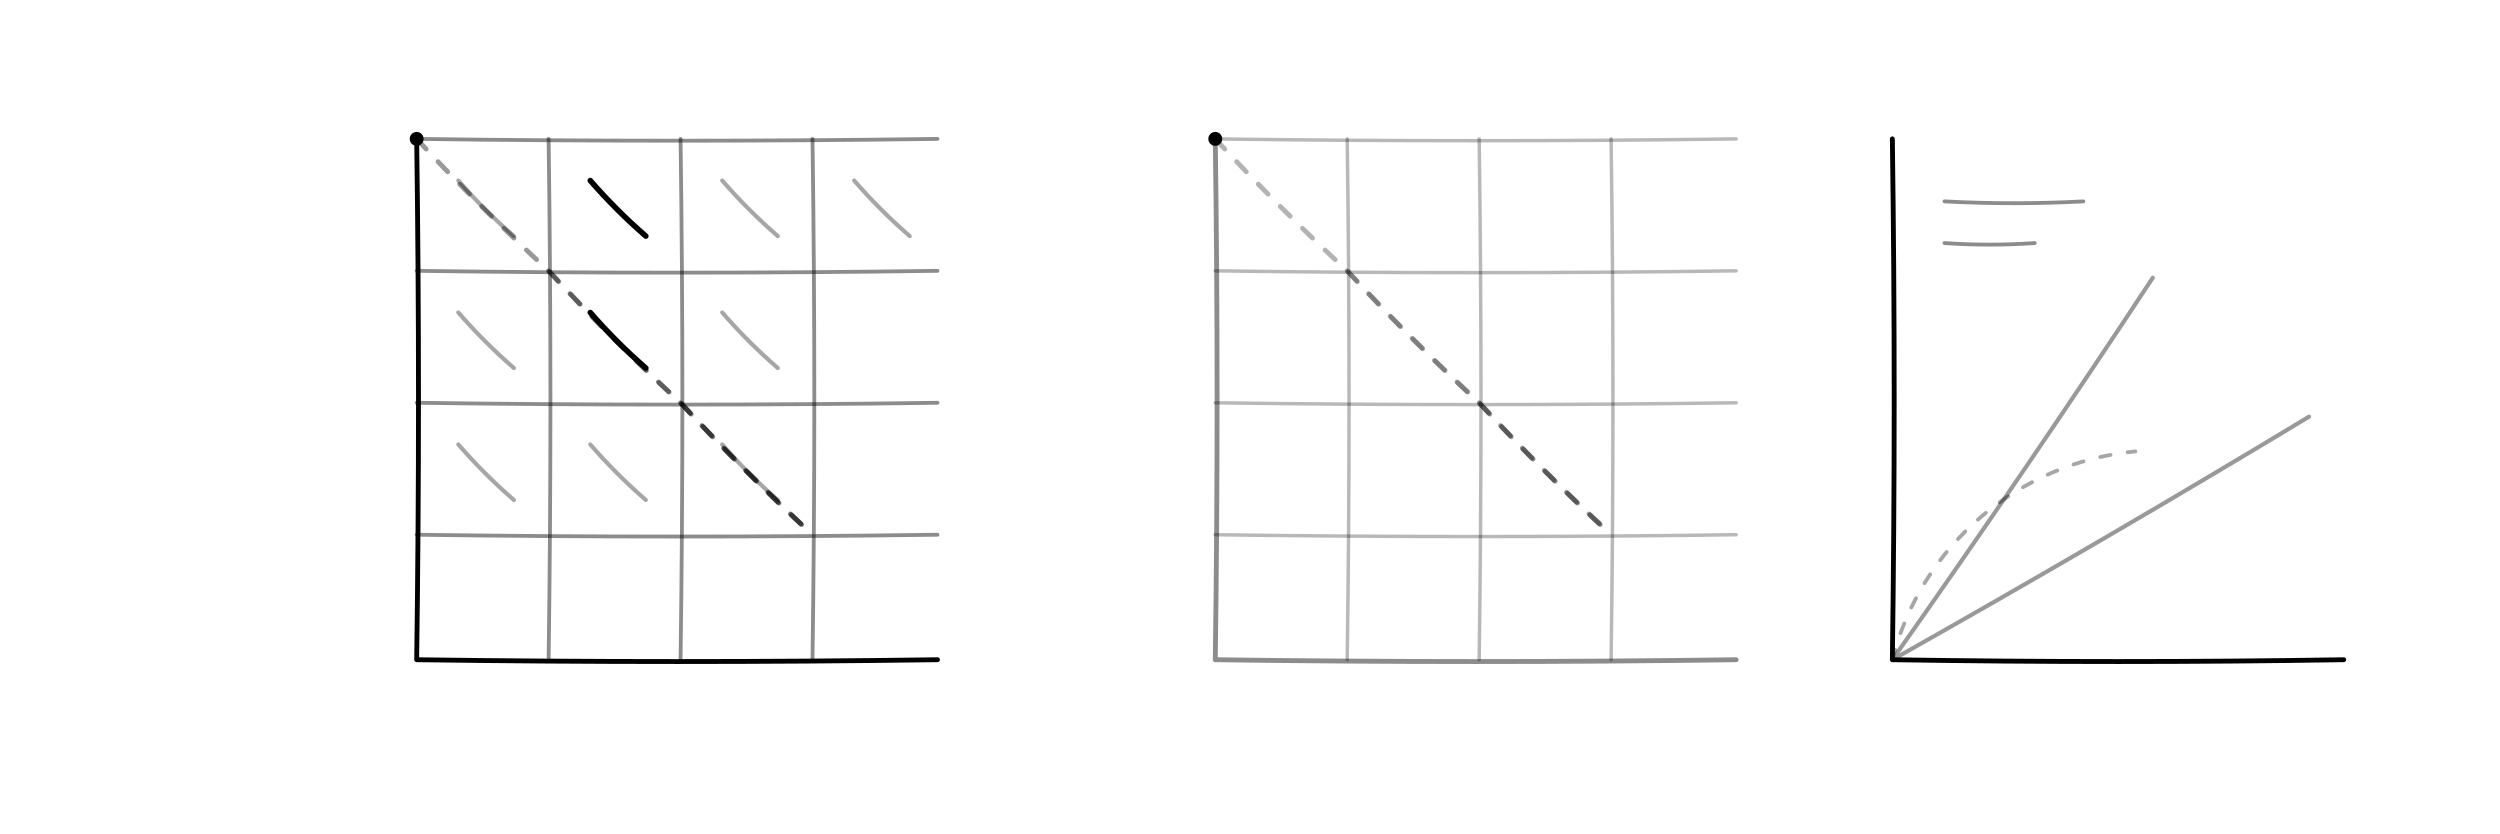
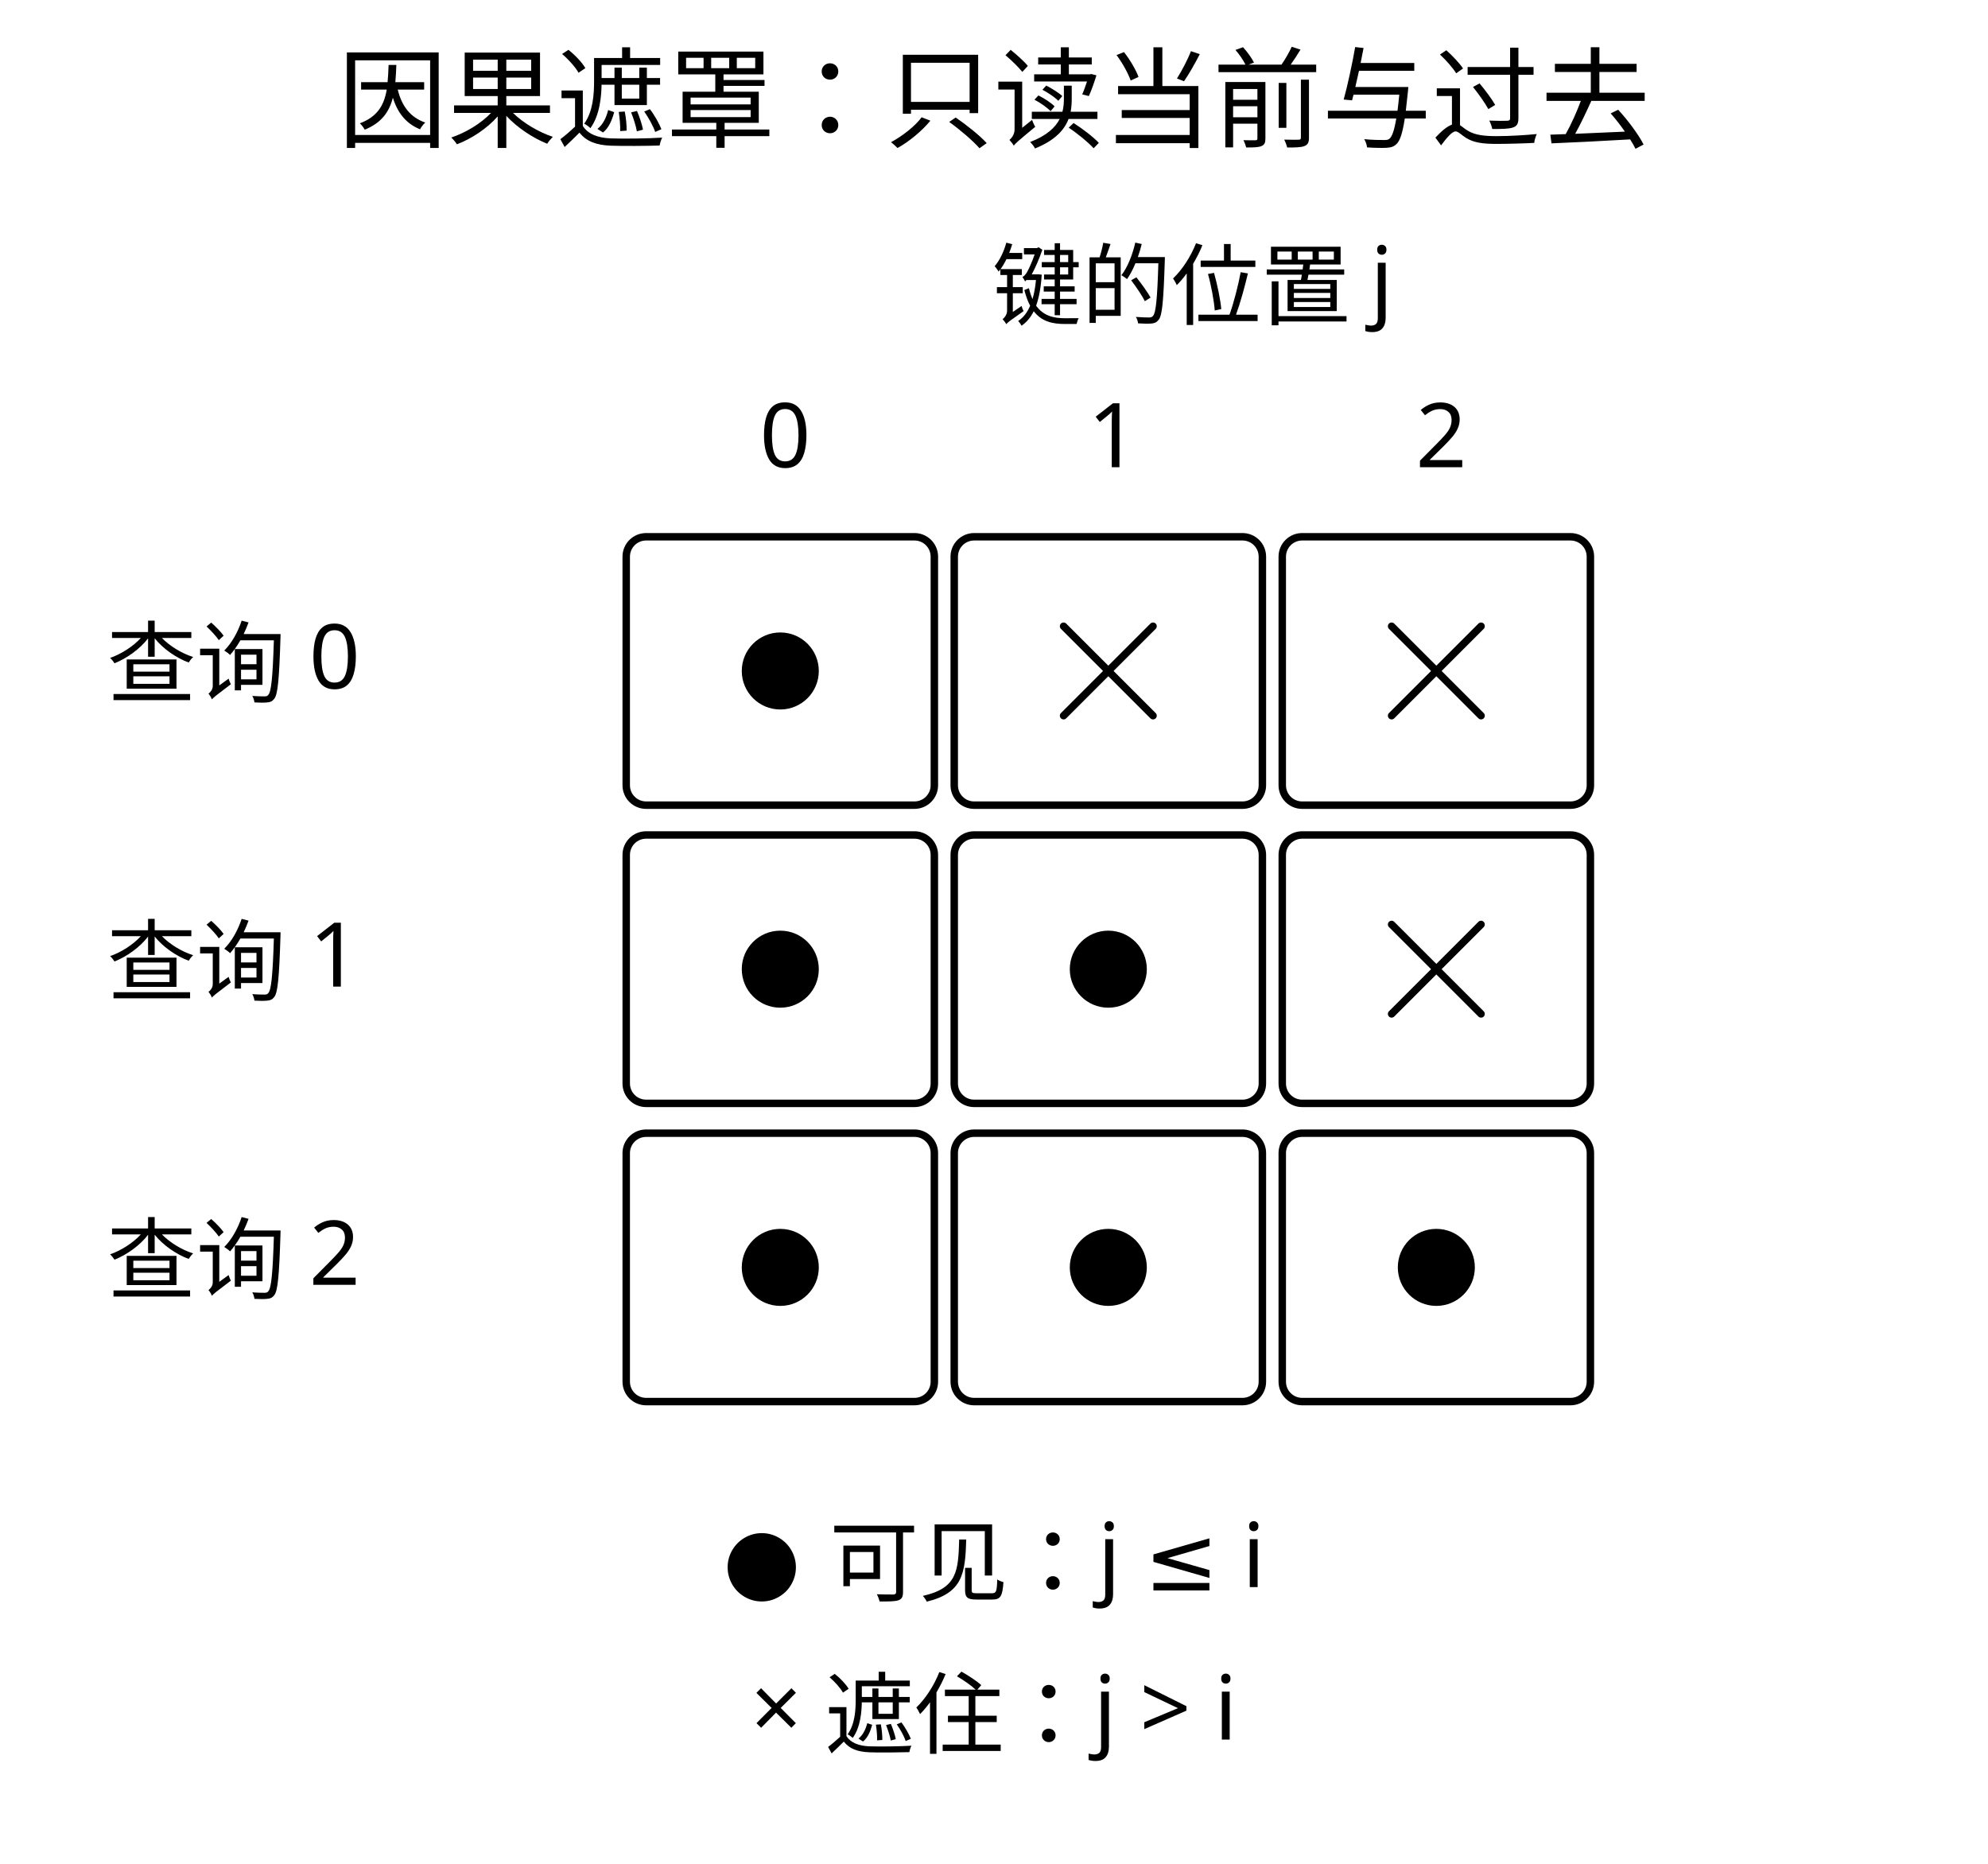
- <svg xmlns="http://www.w3.org/2000/svg" viewBox="0 0 720 240" fill="none" stroke="currentColor" stroke-width="2" stroke-linecap="round" stroke-linejoin="round">
-   <path d="M120 40q1.05 75 0 150q75 1.05 150 0" stroke-width="1.4" />
-   <path d="M120 40q75 1.05 150 0M120 78q75 1.05 150 0M120 116q75 1.05 150 0M120 154q75 1.05 150 0" stroke-width="1.1" opacity=".45" />
-   <path d="M158 40q1.05 75 0 150M196 40q1.05 75 0 150M234 40q1.05 75 0 150" stroke-width="1.1" opacity=".45" />
-   <path d="M120 40q18.26 19.74 38 38q18.26 19.74 38 38q18.26 19.74 38 38" stroke-width="1.4" stroke-dasharray="4 5" opacity=".4" />
-   <path d="M158 78q18.26 19.74 38 38q18.26 19.74 38 38" stroke-width="1.4" stroke-dasharray="4 5" opacity=".4" />
-   <path d="M196 116q18.26 19.74 38 38" stroke-width="1.4" stroke-dasharray="4 5" opacity=".4" />
-   <path d="M132 52q7.44 8.56 16 16M170 52q7.44 8.56 16 16M208 52q7.44 8.56 16 16M246 52q7.44 8.56 16 16M132 90q7.44 8.56 16 16M170 90q7.44 8.56 16 16M208 90q7.44 8.56 16 16M132 128q7.44 8.56 16 16M170 128q7.44 8.56 16 16M208 128q7.44 8.56 16 16" stroke-width="1.2" opacity=".35" />
-   <path d="M170 52q7.44 8.56 16 16M170 90q7.44 8.56 16 16" stroke-width="1.6" />
-   <path d="M350 40q1.05 75 0 150q75 1.05 150 0" stroke-width="1.4" opacity=".45" />
-   <path d="M350 40q75 1.05 150 0M350 78q75 1.05 150 0M350 116q75 1.05 150 0M350 154q75 1.05 150 0" stroke-width="1" opacity=".28" />
-   <path d="M388 40q1.05 75 0 150M426 40q1.05 75 0 150M464 40q1.05 75 0 150" stroke-width="1" opacity=".28" />
-   <path d="M350 40q18.26 19.74 38 38q18.26 19.74 38 38q18.26 19.74 38 38" stroke-width="1.4" stroke-dasharray="4 5" opacity=".3" />
-   <path d="M388 78q18.26 19.74 38 38q18.26 19.74 38 38" stroke-width="1.4" stroke-dasharray="4 5" opacity=".3" />
-   <path d="M426 116q18.26 19.74 38 38" stroke-width="1.4" stroke-dasharray="4 5" opacity=".3" />
-   <path d="M545 40q1.05 75 0 150M545 190q65 1.05 130 0" stroke-width="1.4" />
-   <path d="M545 190q38.37 -54.41 75 -110M545 190q60.53 -34.09 120 -70" stroke-width="1.2" opacity=".4" />
-   <path d="M545 190a80 80 0 0 1 70-60" stroke-width="1.1" stroke-dasharray="3 5" opacity=".35" />
-   <path d="M560 58q20 1.05 40 0M560 70q13 0.91 26 0" stroke-width="1.1" opacity=".45" />
-   <circle cx="120" cy="40" r="2" fill="currentColor" stroke="none" />
-   <circle cx="350" cy="40" r="2" fill="currentColor" stroke="none" />
+ <svg xmlns="http://www.w3.org/2000/svg" viewBox="0 0 400 375" role="img" aria-label="因果遮罩的三个查询与三个键" fill="none" stroke="currentColor" stroke-width="1.5" stroke-linecap="round" stroke-linejoin="round" font-family="sans-serif" class="llm-explainer">
+   <text x="200" y="28" text-anchor="middle" font-size="22" fill="currentColor" stroke="none">因果遮罩：只读当前与过去</text>
+   <text x="240" y="64" text-anchor="middle" font-size="18" fill="currentColor" stroke="none">键的位置 j</text>
+   <text x="158" y="94" text-anchor="middle" font-size="18" fill="currentColor" stroke="none">0</text>
+   <text x="224" y="94" text-anchor="middle" font-size="18" fill="currentColor" stroke="none">1</text>
+   <text x="290" y="94" text-anchor="middle" font-size="18" fill="currentColor" stroke="none">2</text>
+   <text x="47" y="140" text-anchor="middle" font-size="18" fill="currentColor" stroke="none">查询 0</text>
+   <rect x="126" y="108" width="62" height="54" rx="4" />
+   <circle cx="157" cy="135" r="7" fill="currentColor" />
+   <rect x="192" y="108" width="62" height="54" rx="4" />
+   <path d="M214 126l18 18m0 -18l-18 18" />
+   <rect x="258" y="108" width="62" height="54" rx="4" />
+   <path d="M280 126l18 18m0 -18l-18 18" />
+   <text x="47" y="200" text-anchor="middle" font-size="18" fill="currentColor" stroke="none">查询 1</text>
+   <rect x="126" y="168" width="62" height="54" rx="4" />
+   <circle cx="157" cy="195" r="7" fill="currentColor" />
+   <rect x="192" y="168" width="62" height="54" rx="4" />
+   <circle cx="223" cy="195" r="7" fill="currentColor" />
+   <rect x="258" y="168" width="62" height="54" rx="4" />
+   <path d="M280 186l18 18m0 -18l-18 18" />
+   <text x="47" y="260" text-anchor="middle" font-size="18" fill="currentColor" stroke="none">查询 2</text>
+   <rect x="126" y="228" width="62" height="54" rx="4" />
+   <circle cx="157" cy="255" r="7" fill="currentColor" />
+   <rect x="192" y="228" width="62" height="54" rx="4" />
+   <circle cx="223" cy="255" r="7" fill="currentColor" />
+   <rect x="258" y="228" width="62" height="54" rx="4" />
+   <circle cx="289" cy="255" r="7" fill="currentColor" />
+   <text x="200" y="320" text-anchor="middle" font-size="18" fill="currentColor" stroke="none">● 可见：j ≤ i</text>
+   <text x="200" y="350" text-anchor="middle" font-size="18" fill="currentColor" stroke="none">× 遮住：j &gt; i</text>
</svg>
